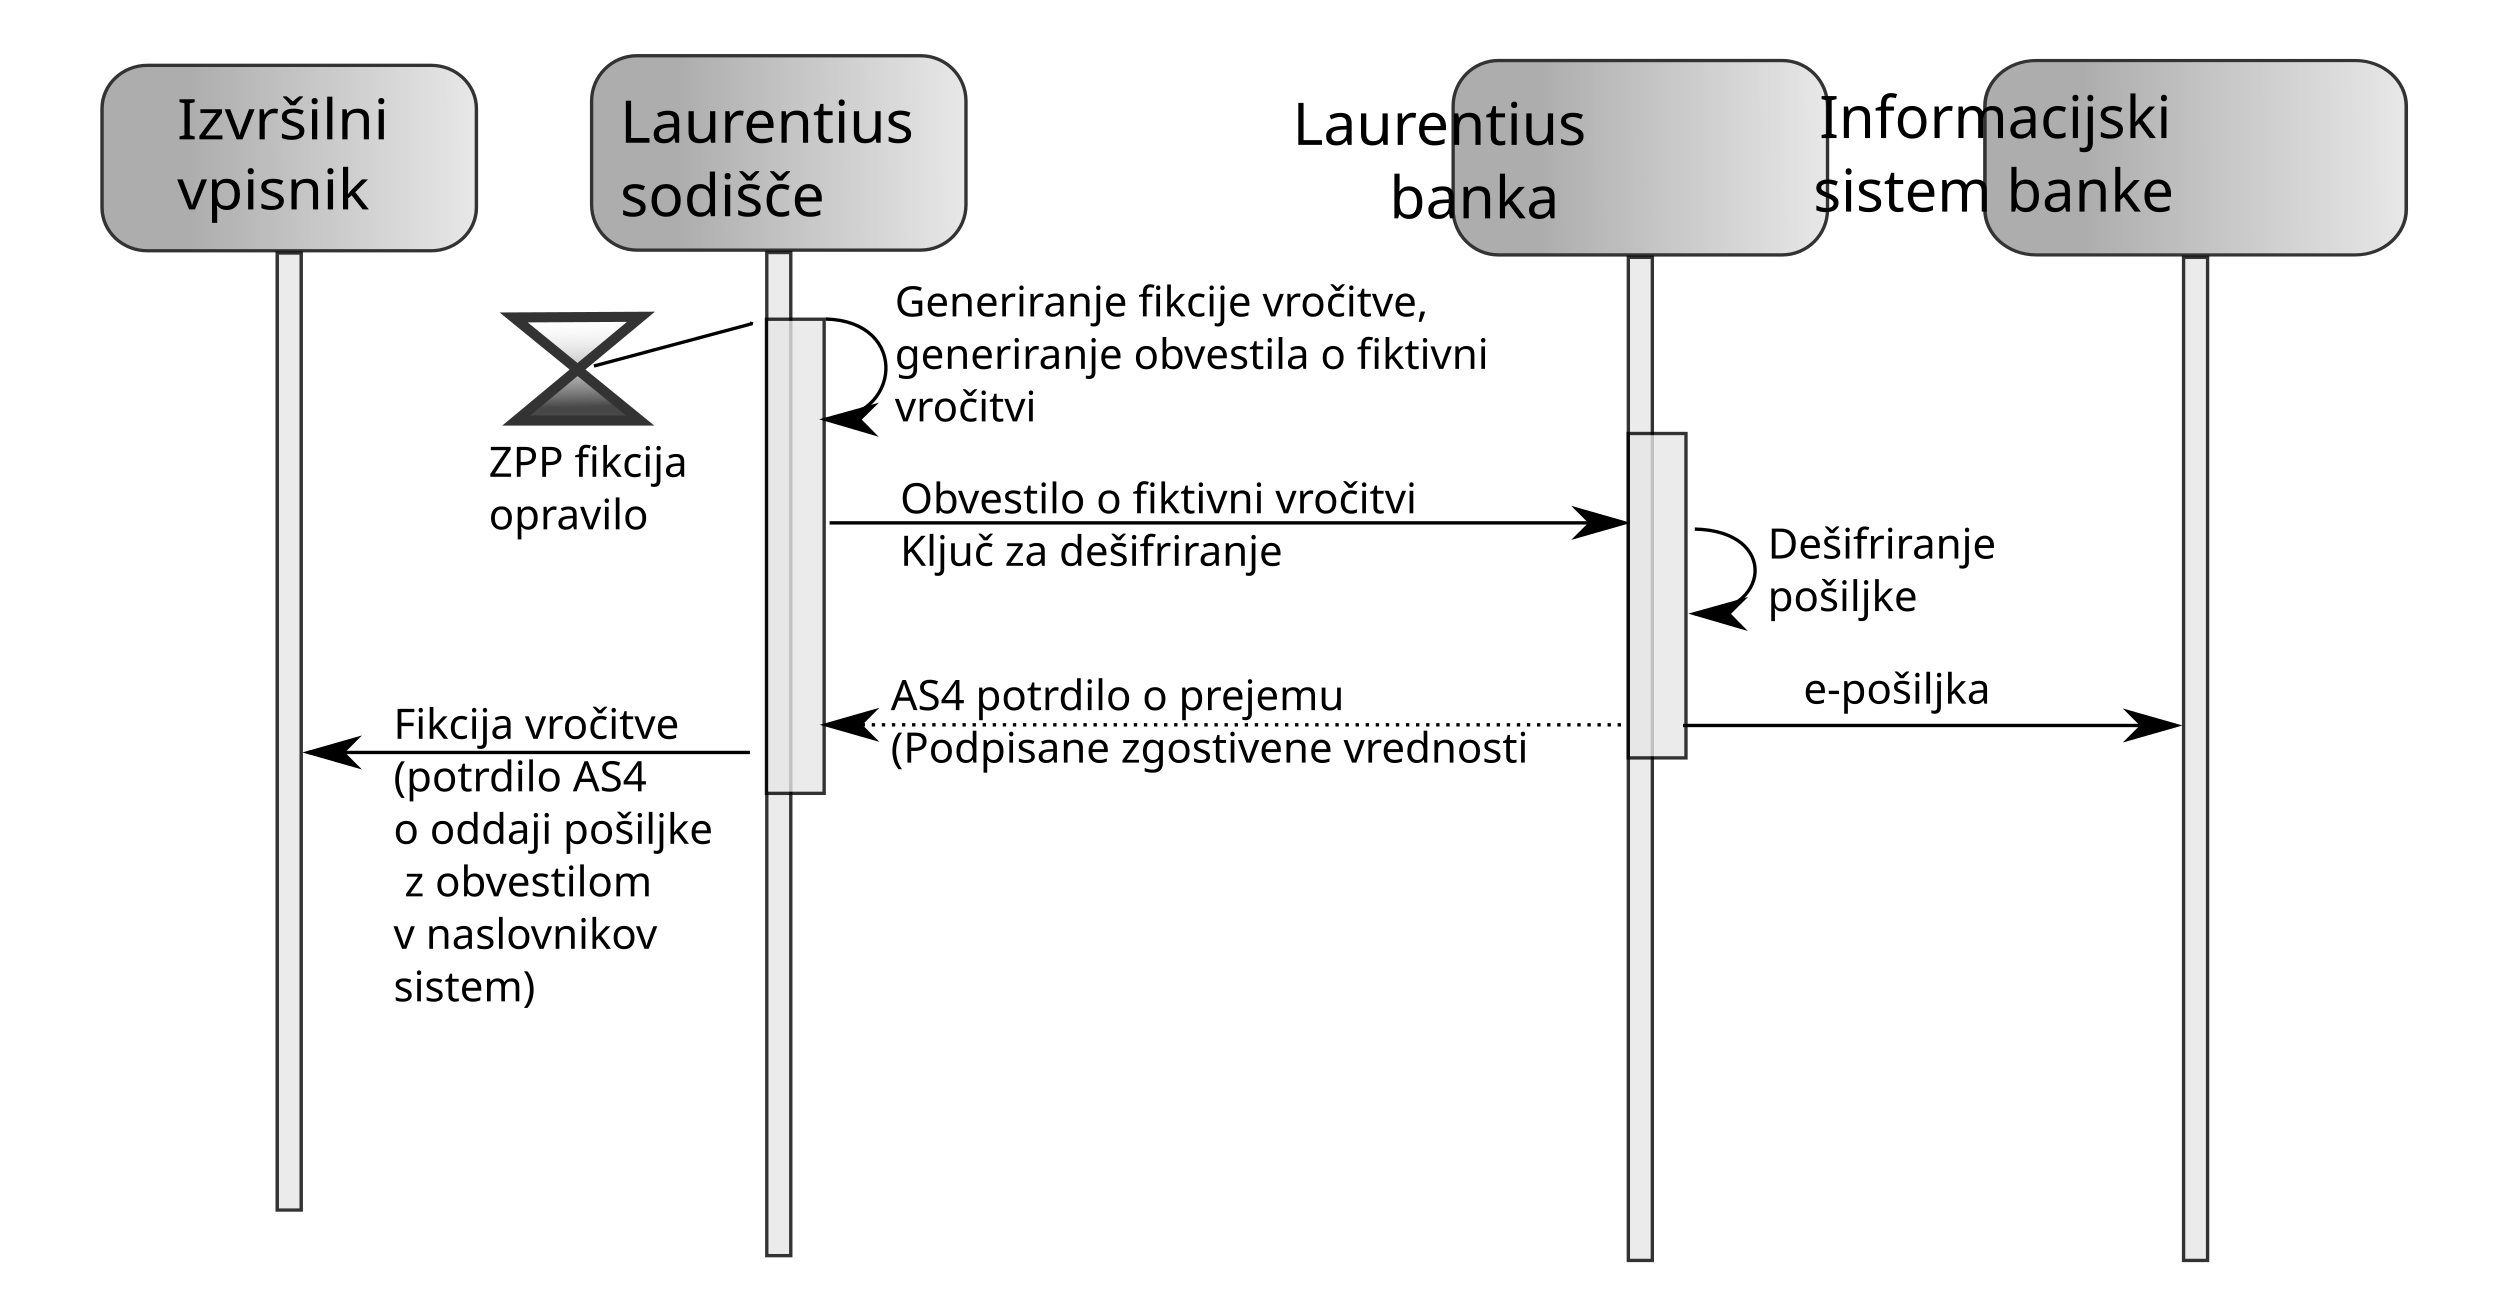
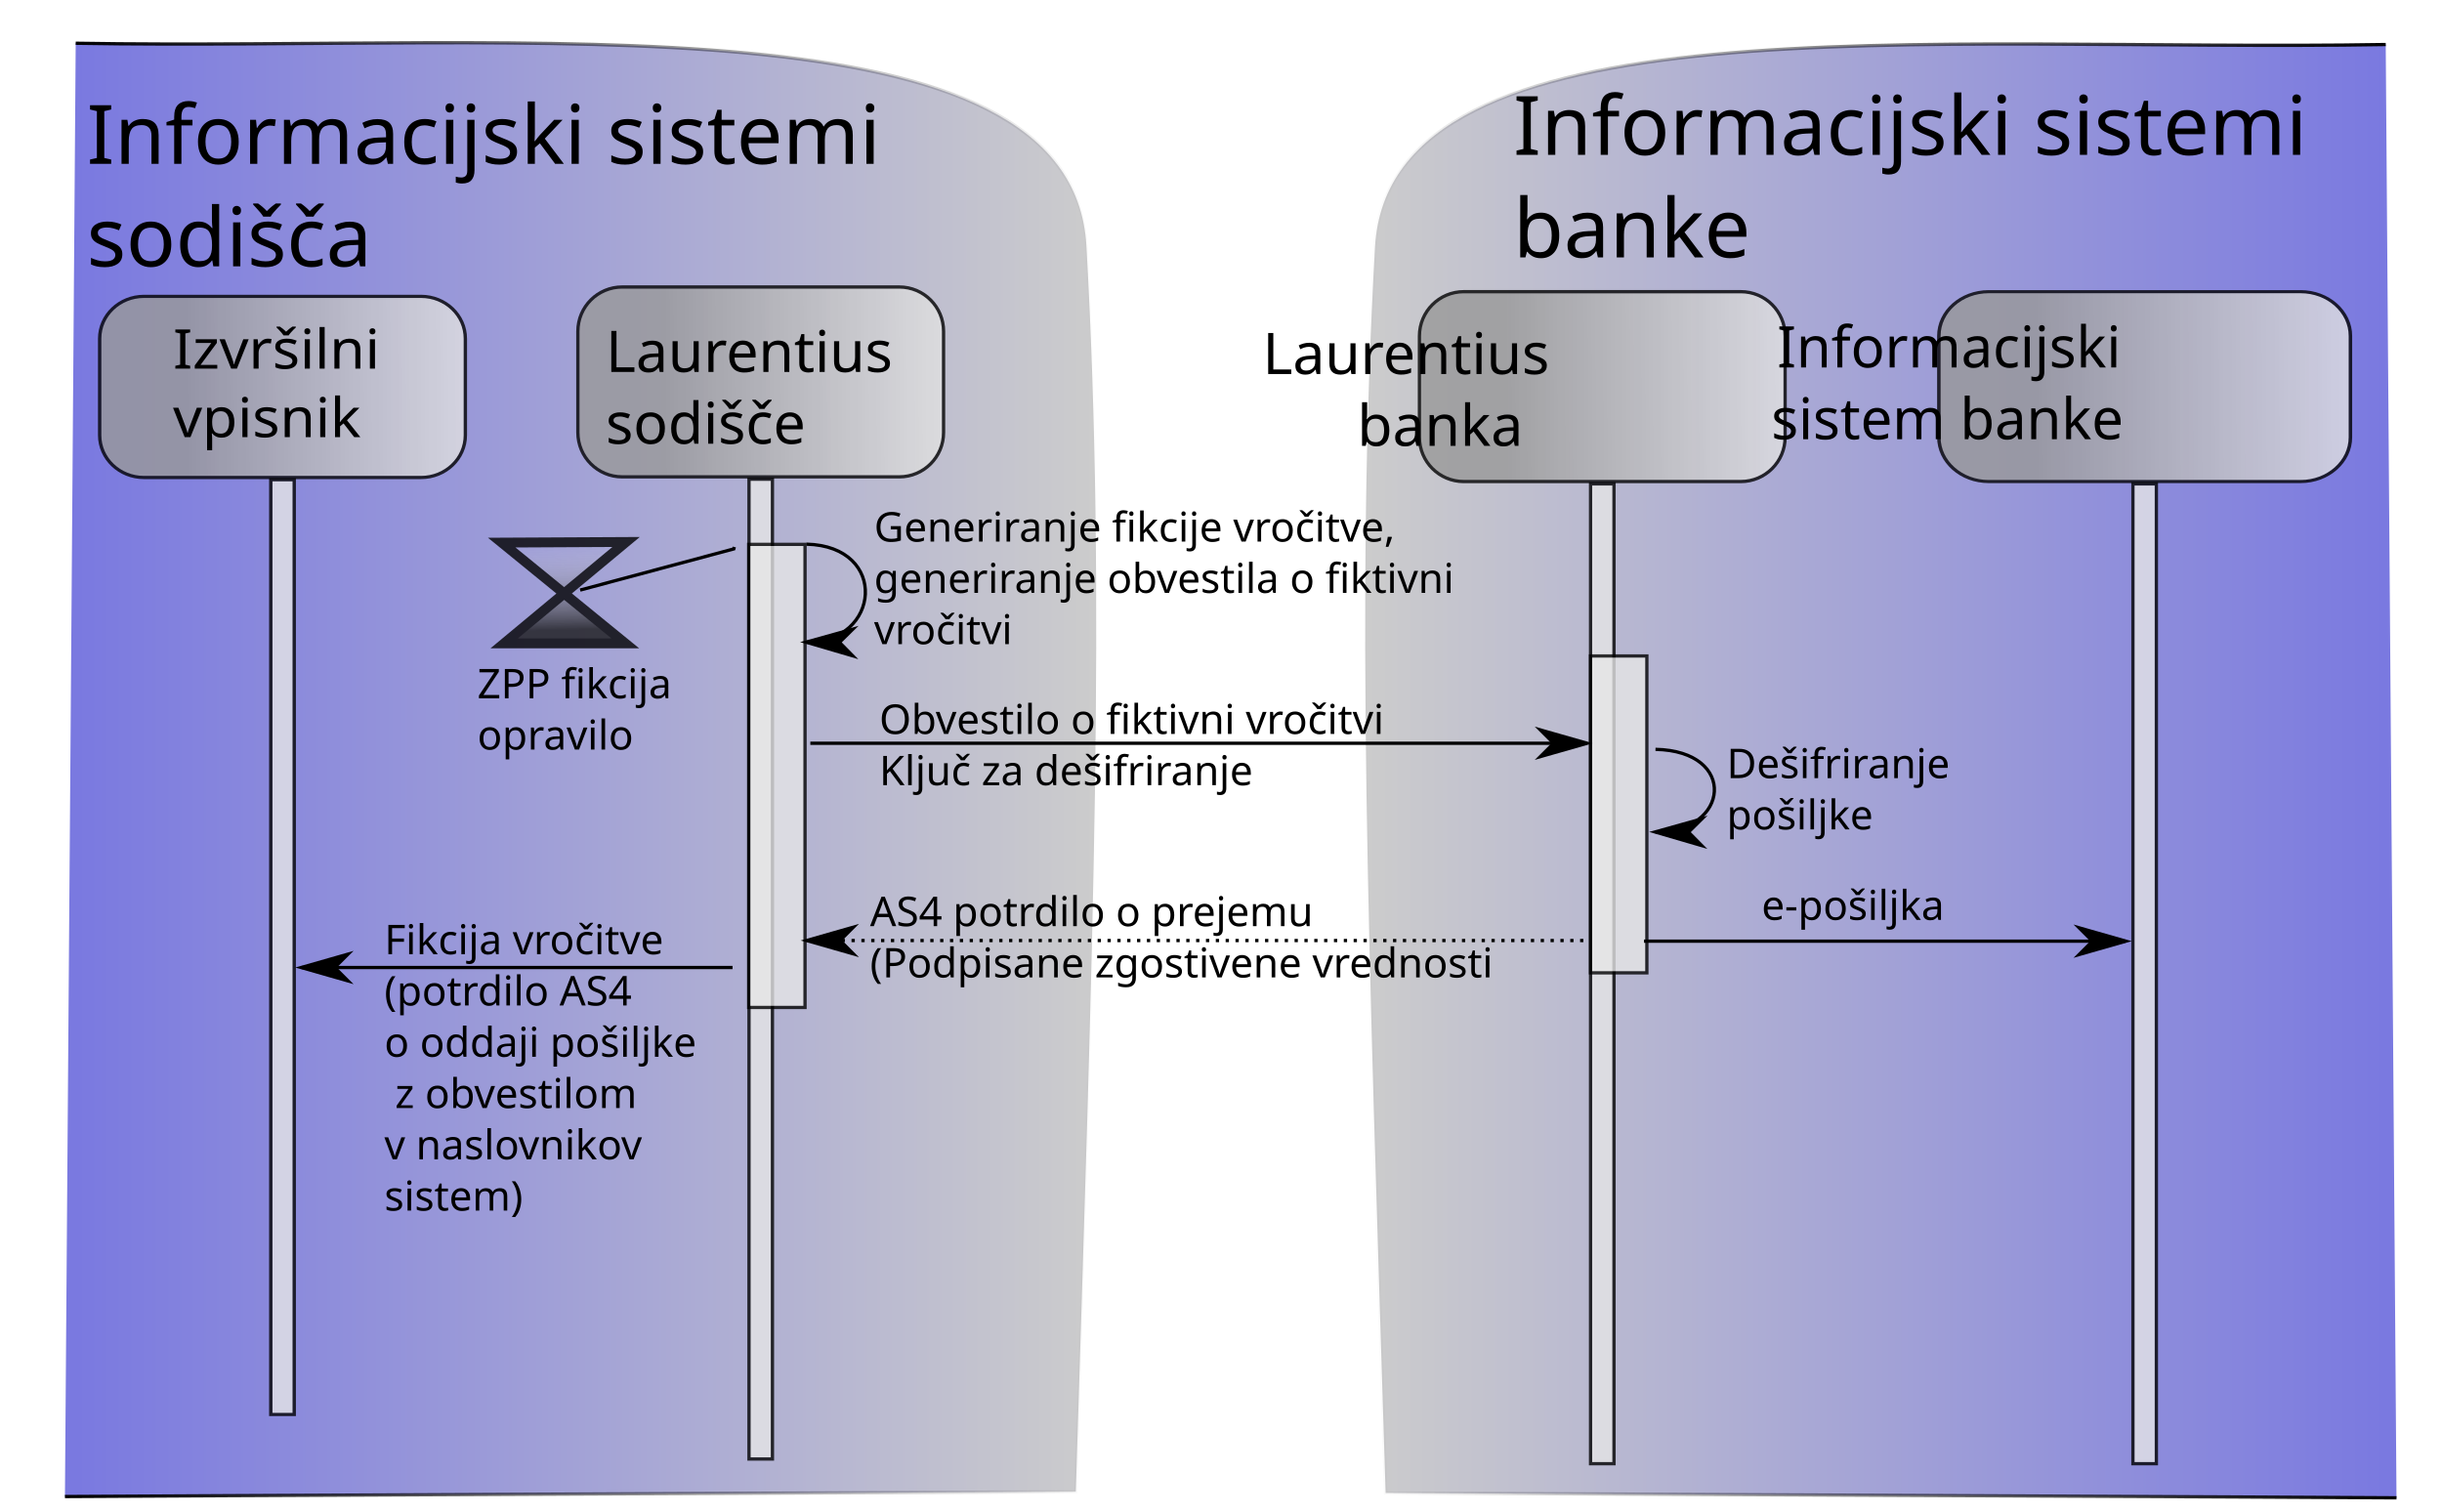
- <svg xmlns="http://www.w3.org/2000/svg" xmlns:xlink="http://www.w3.org/1999/xlink" width="210mm" height="110mm" viewBox="0 0 744.094 389.764" id="svg2" version="1.1">
+ <svg xmlns="http://www.w3.org/2000/svg" xmlns:xlink="http://www.w3.org/1999/xlink" width="210mm" height="130mm" viewBox="0 0 744.094 460.63" id="svg2" version="1.1">
  <defs id="defs4">
+     <linearGradient id="linearGradient4425">
+       <stop style="stop-color:#000000;stop-opacity:1;" offset="0" id="stop4427" />
+       <stop style="stop-color:#000000;stop-opacity:0;" offset="1" id="stop4429" />
+     </linearGradient>
+     <linearGradient id="linearGradient4417">
+       <stop style="stop-color:#7a79e0;stop-opacity:1" offset="0" id="stop4419" />
+       <stop style="stop-color:#cccccc;stop-opacity:1" offset="1" id="stop4421" />
+     </linearGradient>
    <linearGradient id="linearGradient6743">
      <stop style="stop-color:#1a1a1a;stop-opacity:1" offset="0" id="stop6745" />
      <stop style="stop-color:#e6e6e6;stop-opacity:0;" offset="1" id="stop6747" />
    </linearGradient>
    <marker orient="auto" refY="0" refX="0" id="marker4657" style="overflow:visible">
      <path id="path4659" d="M 0,0 5,-5 -12.5,0 5,5 0,0 Z" style="fill:#000000;fill-opacity:1;fill-rule:evenodd;stroke:#000000;stroke-width:1pt;stroke-opacity:1" transform="matrix(-0.8,0,0,-0.8,-10,0)" />
    </marker>
    <marker orient="auto" refY="0" refX="0" id="Arrow1Lend" style="overflow:visible">
      <path id="path4330" d="M 0,0 5,-5 -12.5,0 5,5 0,0 Z" style="fill:#000000;fill-opacity:1;fill-rule:evenodd;stroke:#000000;stroke-width:1pt;stroke-opacity:1" transform="matrix(-0.8,0,0,-0.8,-10,0)" />
    </marker>
    <linearGradient id="linearGradient4158">
      <stop style="stop-color:#999999;stop-opacity:1;" offset="0" id="stop4160" />
      <stop style="stop-color:#e6e6e6;stop-opacity:1" offset="1" id="stop4162" />
    </linearGradient>
    <linearGradient xlink:href="#linearGradient4158" id="linearGradient4164" x1="72.984" y1="86.151" x2="170.716" y2="85.646" gradientUnits="userSpaceOnUse" gradientTransform="matrix(0.9176471,0,0,0.9,11.5042,-6.049494)" />
    <linearGradient xlink:href="#linearGradient4158" id="linearGradient4250" gradientUnits="userSpaceOnUse" gradientTransform="matrix(0.9176471,0,0,0.9,11.5042,-6.049494)" x1="72.984" y1="86.151" x2="170.716" y2="85.646" />
    <linearGradient xlink:href="#linearGradient4158" id="linearGradient4293" gradientUnits="userSpaceOnUse" gradientTransform="matrix(0.9176471,0,0,0.9,11.5042,-6.049494)" x1="72.984" y1="86.151" x2="170.716" y2="85.646" />
    <linearGradient xlink:href="#linearGradient4158" id="linearGradient4317" gradientUnits="userSpaceOnUse" gradientTransform="matrix(0.9176471,0,0,0.9,11.5042,-6.049494)" x1="72.984" y1="86.151" x2="170.716" y2="85.646" />
    <marker orient="auto" refY="0" refX="0" id="Arrow1Lend-3" style="overflow:visible">
      <path id="path4330-0" d="M 0,0 5,-5 -12.5,0 5,5 0,0 Z" style="fill:#000000;fill-opacity:1;fill-rule:evenodd;stroke:#000000;stroke-width:1pt;stroke-opacity:1" transform="matrix(-0.8,0,0,-0.8,-10,0)" />
    </marker>
    <marker orient="auto" refY="0" refX="0" id="Arrow1Lend-3-5" style="overflow:visible">
      <path id="path4330-0-6" d="M 0,0 5,-5 -12.5,0 5,5 0,0 Z" style="fill:#000000;fill-opacity:1;fill-rule:evenodd;stroke:#000000;stroke-width:1pt;stroke-opacity:1" transform="matrix(-0.8,0,0,-0.8,-10,0)" />
    </marker>
    <marker orient="auto" refY="0" refX="0" id="Arrow1Lend-3-5-8" style="overflow:visible">
      <path id="path4330-0-6-8" d="M 0,0 5,-5 -12.5,0 5,5 0,0 Z" style="fill:#000000;fill-opacity:1;fill-rule:evenodd;stroke:#000000;stroke-width:1pt;stroke-opacity:1" transform="matrix(-0.8,0,0,-0.8,-10,0)" />
    </marker>
    <marker orient="auto" refY="0" refX="0" id="Arrow1Lend-3-7" style="overflow:visible">
      <path id="path4330-0-7" d="M 0,0 5,-5 -12.5,0 5,5 0,0 Z" style="fill:#000000;fill-opacity:1;fill-rule:evenodd;stroke:#000000;stroke-width:1pt;stroke-opacity:1" transform="matrix(-0.8,0,0,-0.8,-10,0)" />
    </marker>
    <marker orient="auto" refY="0" refX="0" id="marker4657-2" style="overflow:visible">
      <path id="path4659-5" d="M 0,0 5,-5 -12.5,0 5,5 0,0 Z" style="fill:#000000;fill-opacity:1;fill-rule:evenodd;stroke:#000000;stroke-width:1pt;stroke-opacity:1" transform="matrix(-0.8,0,0,-0.8,-10,0)" />
    </marker>
    <marker orient="auto" refY="0" refX="0" id="Arrow1Lend-5" style="overflow:visible">
      <path id="path4330-2" d="M 0,0 5,-5 -12.5,0 5,5 0,0 Z" style="fill:#000000;fill-opacity:1;fill-rule:evenodd;stroke:#000000;stroke-width:1pt;stroke-opacity:1" transform="matrix(-0.8,0,0,-0.8,-10,0)" />
    </marker>
    <marker orient="auto" refY="0" refX="0" id="marker4657-2-3" style="overflow:visible">
      <path id="path4659-5-3" d="M 0,0 5,-5 -12.5,0 5,5 0,0 Z" style="fill:#000000;fill-opacity:1;fill-rule:evenodd;stroke:#000000;stroke-width:1pt;stroke-opacity:1" transform="matrix(-0.8,0,0,-0.8,-10,0)" />
    </marker>
    <linearGradient xlink:href="#linearGradient6743" id="linearGradient6749" x1="346.482" y1="355.357" x2="344.462" y2="286.667" gradientUnits="userSpaceOnUse" gradientTransform="matrix(0.4904892,0,0,0.3798562,1.509413,648.7627)" />
    <marker orient="auto" refY="0" refX="0" id="Arrow1Lend-3-7-1" style="overflow:visible">
      <path id="path4330-0-7-7" d="M 0,0 5,-5 -12.5,0 5,5 0,0 Z" style="fill:#000000;fill-opacity:1;fill-rule:evenodd;stroke:#000000;stroke-width:1pt;stroke-opacity:1" transform="matrix(-0.8,0,0,-0.8,-10,0)" />
    </marker>
    <marker orient="auto" refY="0" refX="0" id="Arrow1Lend-3-5-8-4" style="overflow:visible">
      <path id="path4330-0-6-8-8" d="M 0,0 5,-5 -12.5,0 5,5 0,0 Z" style="fill:#000000;fill-opacity:1;fill-rule:evenodd;stroke:#000000;stroke-width:1pt;stroke-opacity:1" transform="matrix(-0.8,0,0,-0.8,-10,0)" />
    </marker>
    <marker orient="auto" refY="0" refX="0" id="marker4657-2-3-3" style="overflow:visible">
      <path id="path4659-5-3-9" d="M 0,0 5,-5 -12.5,0 5,5 0,0 Z" style="fill:#000000;fill-opacity:1;fill-rule:evenodd;stroke:#000000;stroke-width:1pt;stroke-opacity:1" transform="matrix(-0.8,0,0,-0.8,-10,0)" />
    </marker>
    <marker orient="auto" refY="0" refX="0" id="Arrow1Lend-3-7-1-7" style="overflow:visible">
      <path id="path4330-0-7-7-6" d="M 0,0 5,-5 -12.5,0 5,5 0,0 Z" style="fill:#000000;fill-opacity:1;fill-rule:evenodd;stroke:#000000;stroke-width:1pt;stroke-opacity:1" transform="matrix(-0.8,0,0,-0.8,-10,0)" />
    </marker>
    <marker orient="auto" refY="0" refX="0" id="Arrow1Lend-3-7-1-1" style="overflow:visible">
      <path id="path4330-0-7-7-5" d="M 0,0 5,-5 -12.5,0 5,5 0,0 Z" style="fill:#000000;fill-opacity:1;fill-rule:evenodd;stroke:#000000;stroke-width:1pt;stroke-opacity:1" transform="matrix(-0.8,0,0,-0.8,-10,0)" />
    </marker>
+     <linearGradient xlink:href="#linearGradient4417" id="linearGradient4423" x1="23.058" y1="818.941" x2="333.615" y2="818.941" gradientUnits="userSpaceOnUse" />
+     <linearGradient xlink:href="#linearGradient4425" id="linearGradient4431" x1="19.777" y1="826.258" x2="334.54" y2="826.258" gradientUnits="userSpaceOnUse" />
+     <linearGradient gradientTransform="matrix(-1,0,0,1,750.0159,0.3903027)" xlink:href="#linearGradient4417" id="linearGradient4423-5" x1="23.058" y1="818.941" x2="333.615" y2="818.941" gradientUnits="userSpaceOnUse" />
+     <linearGradient gradientTransform="matrix(-1,0,0,1,750.0159,0.3903027)" xlink:href="#linearGradient4425" id="linearGradient4431-0" x1="19.777" y1="826.258" x2="334.54" y2="826.258" gradientUnits="userSpaceOnUse" />
  </defs>
-   <g id="layer1" transform="translate(0,-662.5984)">
+   <g id="layer1" transform="translate(0,-591.7323)">
+     <path style="fill:url(#linearGradient4423-5);fill-opacity:1;fill-rule:evenodd;stroke:url(#linearGradient4431-0);stroke-width:1px;stroke-linecap:butt;stroke-linejoin:miter;stroke-opacity:1" d="m 726.949,605.299 c -139.521,2.34 -303.665,-14.93 -307.975,61.71 -6.005,106.784 -1.979,211.42 3.235,379.672 0,0 303.957,1.391 308.018,1.476" id="path4407-0" />
+     <path style="fill:url(#linearGradient4423);fill-opacity:1;fill-rule:evenodd;stroke:url(#linearGradient4431);stroke-width:1px;stroke-linecap:butt;stroke-linejoin:miter;stroke-opacity:1" d="m 23.066,604.909 c 139.521,2.34 303.665,-14.93 307.975,61.71 6.005,106.784 1.979,211.42 -3.235,379.672 0,0 -303.957,1.391 -308.018,1.476" id="path4407" />
    <g id="g4182" transform="matrix(1,0,0,0.954,-16.06092,645.0362)">
      <rect ry="0" y="97.362" x="98.571" height="298.571" width="7.143" id="rect4172" style="opacity:0.799;fill:#e6e6e6;fill-opacity:0.988;fill-rule:evenodd;stroke:#000000;stroke-width:1.024;stroke-linejoin:miter;stroke-miterlimit:4.1;stroke-dasharray:none;stroke-dashoffset:0;stroke-opacity:1" />
      <g transform="translate(-5.714286,-3.571429)" id="g4174">
        <rect style="opacity:0.799;fill:url(#linearGradient4164);fill-opacity:1;fill-rule:evenodd;stroke:#000000;stroke-width:1.024;stroke-linejoin:miter;stroke-miterlimit:4.1;stroke-dasharray:none;stroke-dashoffset:0;stroke-opacity:1" id="rect4136" width="111.429" height="57.857" x="52.143" y="42.362" ry="13.5" />
        <text xml:space="preserve" style="font-style:normal;font-weight:normal;font-size:40px;line-height:125%;font-family:sans-serif;letter-spacing:0px;word-spacing:0px;fill:#000000;fill-opacity:1;stroke:none;stroke-width:1px;stroke-linecap:butt;stroke-linejoin:miter;stroke-opacity:1" x="74.499" y="65.443" id="text4166">
          <tspan id="tspan4168" x="74.499" y="65.443" style="font-size:17.5px">Izvršilni </tspan>
          <tspan x="74.499" y="87.318" id="tspan4170" style="font-size:17.5px">vpisnik</tspan>
        </text>
      </g>
    </g>
    <g transform="translate(129.6534,640.3946)" id="g4182-3">
      <rect ry="0" y="97.362" x="98.571" height="298.571" width="7.143" id="rect4172-4" style="opacity:0.799;fill:#e6e6e6;fill-opacity:0.988;fill-rule:evenodd;stroke:#000000;stroke-width:1;stroke-linejoin:miter;stroke-miterlimit:4.1;stroke-dasharray:none;stroke-dashoffset:0;stroke-opacity:1" />
      <g transform="translate(-5.714286,-3.571429)" id="g4174-1">
        <rect style="opacity:0.799;fill:url(#linearGradient4250);fill-opacity:1;fill-rule:evenodd;stroke:#000000;stroke-width:1;stroke-linejoin:miter;stroke-miterlimit:4.1;stroke-dasharray:none;stroke-dashoffset:0;stroke-opacity:1" id="rect4136-7" width="111.429" height="57.857" x="52.143" y="42.362" ry="13.5" />
        <text xml:space="preserve" style="font-style:normal;font-weight:normal;font-size:40px;line-height:125%;font-family:sans-serif;letter-spacing:0px;word-spacing:0px;fill:#000000;fill-opacity:1;stroke:none;stroke-width:1px;stroke-linecap:butt;stroke-linejoin:miter;stroke-opacity:1" x="60.631" y="68.25" id="text4166-9">
          <tspan x="60.631" y="68.25" id="tspan4170-6" style="font-size:17.5px">Laurentius</tspan>
          <tspan x="60.631" y="90.125" style="font-size:17.5px" id="tspan5310">sodišče</tspan>
        </text>
      </g>
    </g>
    <g transform="translate(386.0819,641.8232)" id="g4182-3-4">
      <rect ry="0" y="97.362" x="98.571" height="298.571" width="7.143" id="rect4172-4-5" style="opacity:0.799;fill:#e6e6e6;fill-opacity:0.988;fill-rule:evenodd;stroke:#000000;stroke-width:1;stroke-linejoin:miter;stroke-miterlimit:4.1;stroke-dasharray:none;stroke-dashoffset:0;stroke-opacity:1" />
      <g transform="translate(-5.714286,-3.571429)" id="g4174-1-5">
        <rect style="opacity:0.799;fill:url(#linearGradient4293);fill-opacity:1;fill-rule:evenodd;stroke:#000000;stroke-width:1;stroke-linejoin:miter;stroke-miterlimit:4.1;stroke-dasharray:none;stroke-dashoffset:0;stroke-opacity:1" id="rect4136-7-7" width="111.429" height="57.857" x="52.143" y="42.362" ry="13.5" />
        <text xml:space="preserve" style="font-style:normal;font-weight:normal;font-size:40px;line-height:125%;font-family:sans-serif;letter-spacing:0px;word-spacing:0px;fill:#000000;fill-opacity:1;stroke:none;stroke-width:1px;stroke-linecap:butt;stroke-linejoin:miter;stroke-opacity:1" x="105.256" y="67.463" id="text4166-9-1">
          <tspan x="105.256" y="67.463" id="tspan4170-6-6" style="font-size:17.5px;text-align:center;text-anchor:middle">Laurentius</tspan>
          <tspan x="105.256" y="89.338" style="font-size:17.5px;text-align:center;text-anchor:middle" id="tspan5314">banka</tspan>
        </text>
      </g>
    </g>
    <g transform="translate(561.5105,641.8232)" id="g4182-3-7">
      <rect ry="0" y="97.362" x="88.406" height="298.571" width="7.143" id="rect4172-4-0" style="opacity:0.799;fill:#e6e6e6;fill-opacity:0.988;fill-rule:evenodd;stroke:#000000;stroke-width:1;stroke-linejoin:miter;stroke-miterlimit:4.1;stroke-dasharray:none;stroke-dashoffset:0;stroke-opacity:1" />
      <g transform="matrix(1.12544,0,0,1,-29.40932,-3.571429)" id="g4174-1-4">
        <rect style="opacity:0.799;fill:url(#linearGradient4317);fill-opacity:1;fill-rule:evenodd;stroke:#000000;stroke-width:0.943;stroke-linejoin:miter;stroke-miterlimit:4.1;stroke-dasharray:none;stroke-dashoffset:0;stroke-opacity:1" id="rect4136-7-9" width="111.429" height="57.857" x="52.143" y="42.362" ry="13.5" />
        <text xml:space="preserve" style="font-style:normal;font-weight:normal;font-size:37.413px;line-height:125%;font-family:sans-serif;letter-spacing:0px;word-spacing:0px;fill:#000000;fill-opacity:1;stroke:none;stroke-width:1px;stroke-linecap:butt;stroke-linejoin:miter;stroke-opacity:1" x="111.72" y="61.211" id="text4166-9-9" transform="scale(0.9353289,1.069143)">
          <tspan x="114.325" y="61.211" style="font-size:16.368px;text-align:center;text-anchor:middle" id="tspan8093">Informacijski </tspan>
          <tspan x="111.72" y="81.671" style="font-size:16.368px;text-align:center;text-anchor:middle" id="tspan9540">sistem banke</tspan>
          <tspan x="111.72" y="102.132" style="font-size:16.368px" id="tspan8097" />
        </text>
      </g>
    </g>
    <rect style="opacity:0.799;fill:#e6e6e6;fill-opacity:0.988;fill-rule:evenodd;stroke:#000000;stroke-width:1;stroke-linejoin:miter;stroke-miterlimit:4.1;stroke-dasharray:none;stroke-dashoffset:0;stroke-opacity:1" id="rect4649" width="17.173" height="141.117" x="228.125" y="757.614" />
    <path style="fill:none;fill-rule:evenodd;stroke:#000000;stroke-width:1px;stroke-linecap:butt;stroke-linejoin:miter;stroke-opacity:1;marker-end:url(#marker4657-2)" d="m 245.74,757.551 c 25.259,0.616 22.561,30.015 0,29.863" id="path4655" />
    <text xml:space="preserve" style="font-style:normal;font-weight:normal;font-size:40px;line-height:125%;font-family:sans-serif;letter-spacing:0px;word-spacing:0px;fill:#000000;fill-opacity:1;stroke:none;stroke-width:1px;stroke-linecap:butt;stroke-linejoin:miter;stroke-opacity:1" x="266.331" y="756.767" id="text4645-8">
      <tspan id="tspan4647-9" x="266.331" y="756.767" style="font-size:12.5px">Generiranje fikcije vročitve,</tspan>
      <tspan x="266.331" y="772.392" style="font-size:12.5px" id="tspan4295">generiranje obvestila o fiktivni </tspan>
      <tspan x="266.331" y="788.017" style="font-size:12.5px" id="tspan4703">vročitvi</tspan>
    </text>
    <path style="fill:none;fill-rule:evenodd;stroke:#000000;stroke-width:1px;stroke-linecap:butt;stroke-linejoin:miter;stroke-opacity:1;marker-end:url(#Arrow1Lend-3-7)" d="m 246.913,818.223 236.554,0" id="path4621-8" />
    <g id="g4299" transform="translate(-1.219362,36.37165)">
      <path id="path4621-8-2" d="m 483.683,841.962 -236.554,0" style="fill:none;fill-rule:evenodd;stroke:#000000;stroke-width:1;stroke-linecap:butt;stroke-linejoin:miter;stroke-miterlimit:4;stroke-dasharray:1, 2;stroke-dashoffset:0;stroke-opacity:1;marker-end:url(#Arrow1Lend-3-5-8)" />
      <text id="text4645-4" y="837.58" x="266.331" style="font-style:normal;font-weight:normal;font-size:40px;line-height:125%;font-family:sans-serif;letter-spacing:0px;word-spacing:0px;fill:#000000;fill-opacity:1;stroke:none;stroke-width:1px;stroke-linecap:butt;stroke-linejoin:miter;stroke-opacity:1" xml:space="preserve">
        <tspan style="font-size:12.5px" y="837.58" x="266.331" id="tspan4647-3">AS4 potrdilo o prejemu</tspan>
        <tspan id="tspan5767" style="font-size:12.5px" y="853.205" x="266.331">(Podpisane zgostivene vrednosti </tspan>
      </text>
    </g>
    <rect style="opacity:0.799;fill:#e6e6e6;fill-opacity:0.988;fill-rule:evenodd;stroke:#000000;stroke-width:1;stroke-linejoin:miter;stroke-miterlimit:4.1;stroke-dasharray:none;stroke-dashoffset:0;stroke-opacity:1" id="rect4649-7" width="17.173" height="96.556" x="484.638" y="791.622" />
    <path style="opacity:0.799;fill:url(#linearGradient6749);fill-opacity:1;fill-rule:evenodd;stroke:#000000;stroke-width:3;stroke-linejoin:miter;stroke-miterlimit:4;stroke-dasharray:none;stroke-dashoffset:0;stroke-opacity:1" d="m 190.779,756.887 -37.903,0.192 37.656,30.697 -36.912,0 z" id="rect6741" />
    <text xml:space="preserve" style="font-style:normal;font-weight:normal;font-size:40px;line-height:125%;font-family:sans-serif;letter-spacing:0px;word-spacing:0px;fill:#000000;fill-opacity:1;stroke:none;stroke-width:1px;stroke-linecap:butt;stroke-linejoin:miter;stroke-opacity:1" x="145.465" y="804.519" id="text4645-8-6-6">
      <tspan x="145.465" y="804.519" style="font-size:12.5px" id="tspan4703-9-6">ZPP fikcija </tspan>
      <tspan x="145.465" y="820.144" style="font-size:12.5px" id="tspan7174">opravilo</tspan>
    </text>
    <text xml:space="preserve" style="font-style:normal;font-weight:normal;font-size:40px;line-height:125%;font-family:sans-serif;letter-spacing:0px;word-spacing:0px;fill:#000000;fill-opacity:1;stroke:none;stroke-width:1px;stroke-linecap:butt;stroke-linejoin:miter;stroke-opacity:1" x="320.262" y="301.495" id="text4645-4-0">
      <tspan x="320.262" y="301.495" style="font-size:12.5px" id="tspan5767-4" />
    </text>
    <path style="fill:none;fill-rule:evenodd;stroke:#000000;stroke-width:1px;stroke-linecap:butt;stroke-linejoin:miter;stroke-opacity:1;marker-end:url(#marker4657-2-3-3)" d="m 504.441,820.075 c 25.259,0.52 22.561,25.306 0,25.178" id="path4655-2-3" />
    <text xml:space="preserve" style="font-style:normal;font-weight:normal;font-size:40px;line-height:125%;font-family:sans-serif;letter-spacing:0px;word-spacing:0px;fill:#000000;fill-opacity:1;stroke:none;stroke-width:1px;stroke-linecap:butt;stroke-linejoin:miter;stroke-opacity:1" x="526.131" y="828.848" id="text4645-8-2-0">
      <tspan x="526.131" y="828.848" style="font-size:12.5px" id="tspan6739-3">Dešifriranje</tspan>
      <tspan x="526.131" y="844.473" style="font-size:12.5px" id="tspan7940">pošiljke</tspan>
    </text>
    <path style="fill:none;fill-rule:evenodd;stroke:#000000;stroke-width:1px;stroke-linecap:butt;stroke-linejoin:miter;stroke-opacity:1;marker-end:url(#Arrow1Lend-3-7-1-7)" d="m 500.939,878.529 146.701,0" id="path4621-8-9-7" />
    <path style="fill:none;fill-rule:evenodd;stroke:#000000;stroke-width:1px;stroke-linecap:butt;stroke-linejoin:miter;stroke-opacity:1;marker-end:url(#Arrow1Lend-3-7-1-1)" d="m 223.212,886.559 -131.298,0" id="path4621-8-9-9" />
    <text xml:space="preserve" style="font-style:normal;font-weight:normal;font-size:40px;line-height:125%;font-family:sans-serif;letter-spacing:0px;word-spacing:0px;fill:#000000;fill-opacity:1;stroke:none;stroke-width:1px;stroke-linecap:butt;stroke-linejoin:miter;stroke-opacity:1" x="117.124" y="882.5" id="text4645-8-6-5">
      <tspan x="117.124" y="882.5" style="font-size:12.5px" id="tspan4345">Fikcija vročitve</tspan>
      <tspan x="117.124" y="898.125" style="font-size:12.5px" id="tspan4349">(potrdilo AS4 </tspan>
      <tspan x="117.124" y="913.75" style="font-size:12.5px" id="tspan4351">o oddaji pošiljke</tspan>
      <tspan x="117.124" y="929.375" style="font-size:12.5px" id="tspan4355"> z obvestilom </tspan>
      <tspan x="117.124" y="945" style="font-size:12.5px" id="tspan4353">v naslovnikov </tspan>
      <tspan x="117.124" y="960.625" style="font-size:12.5px" id="tspan4357">sistem)</tspan>
    </text>
    <text xml:space="preserve" style="font-style:normal;font-weight:normal;font-size:40px;line-height:125%;font-family:sans-serif;letter-spacing:0px;word-spacing:0px;fill:#000000;fill-opacity:1;stroke:none;stroke-width:1px;stroke-linecap:butt;stroke-linejoin:miter;stroke-opacity:1" x="536.766" y="872.04" id="text4645-0">
      <tspan id="tspan4647-34" x="536.766" y="872.04" style="font-size:12.5px">e-pošiljka</tspan>
    </text>
    <text xml:space="preserve" style="font-style:normal;font-weight:normal;font-size:40px;line-height:125%;font-family:sans-serif;letter-spacing:0px;word-spacing:0px;fill:#000000;fill-opacity:1;stroke:none;stroke-width:1px;stroke-linecap:butt;stroke-linejoin:miter;stroke-opacity:1" x="267.917" y="815.373" id="text4645-8-4">
      <tspan x="267.917" y="815.373" style="font-size:12.5px" id="tspan4703-92">Obvestilo o fiktivni vročitvi</tspan>
      <tspan x="267.917" y="830.998" style="font-size:12.5px" id="tspan4341">Ključ za dešifriranje</tspan>
    </text>
    <path style="fill:none;fill-rule:evenodd;stroke:#000000;stroke-width:1px;stroke-linecap:butt;stroke-linejoin:miter;stroke-opacity:1" d="m 176.777,771.54 46.822,-12.546 0.15,-0.586" id="path4343" />
+     <text xml:space="preserve" style="font-style:normal;font-weight:normal;font-size:40px;line-height:125%;font-family:sans-serif;letter-spacing:0px;word-spacing:0px;fill:#000000;fill-opacity:1;stroke:none;stroke-width:1px;stroke-linecap:butt;stroke-linejoin:miter;stroke-opacity:1" x="26.429" y="641.648" id="text4433">
+       <tspan id="tspan4435" x="26.429" y="641.648" style="font-size:25px">Informacijski sistemi </tspan>
+       <tspan x="26.429" y="672.898" id="tspan4437" style="font-size:25px">sodišča</tspan>
+     </text>
+     <text xml:space="preserve" style="font-style:normal;font-weight:normal;font-size:40px;line-height:125%;font-family:sans-serif;letter-spacing:0px;word-spacing:0px;fill:#000000;fill-opacity:1;stroke:none;stroke-width:1px;stroke-linecap:butt;stroke-linejoin:miter;stroke-opacity:1" x="461.1" y="638.914" id="text4433-0">
+       <tspan id="tspan4435-4" x="461.1" y="638.914" style="font-size:25px">Informacijski sistemi </tspan>
+       <tspan x="461.1" y="670.164" id="tspan4437-2" style="font-size:25px">banke</tspan>
+     </text>
  </g>
</svg>
